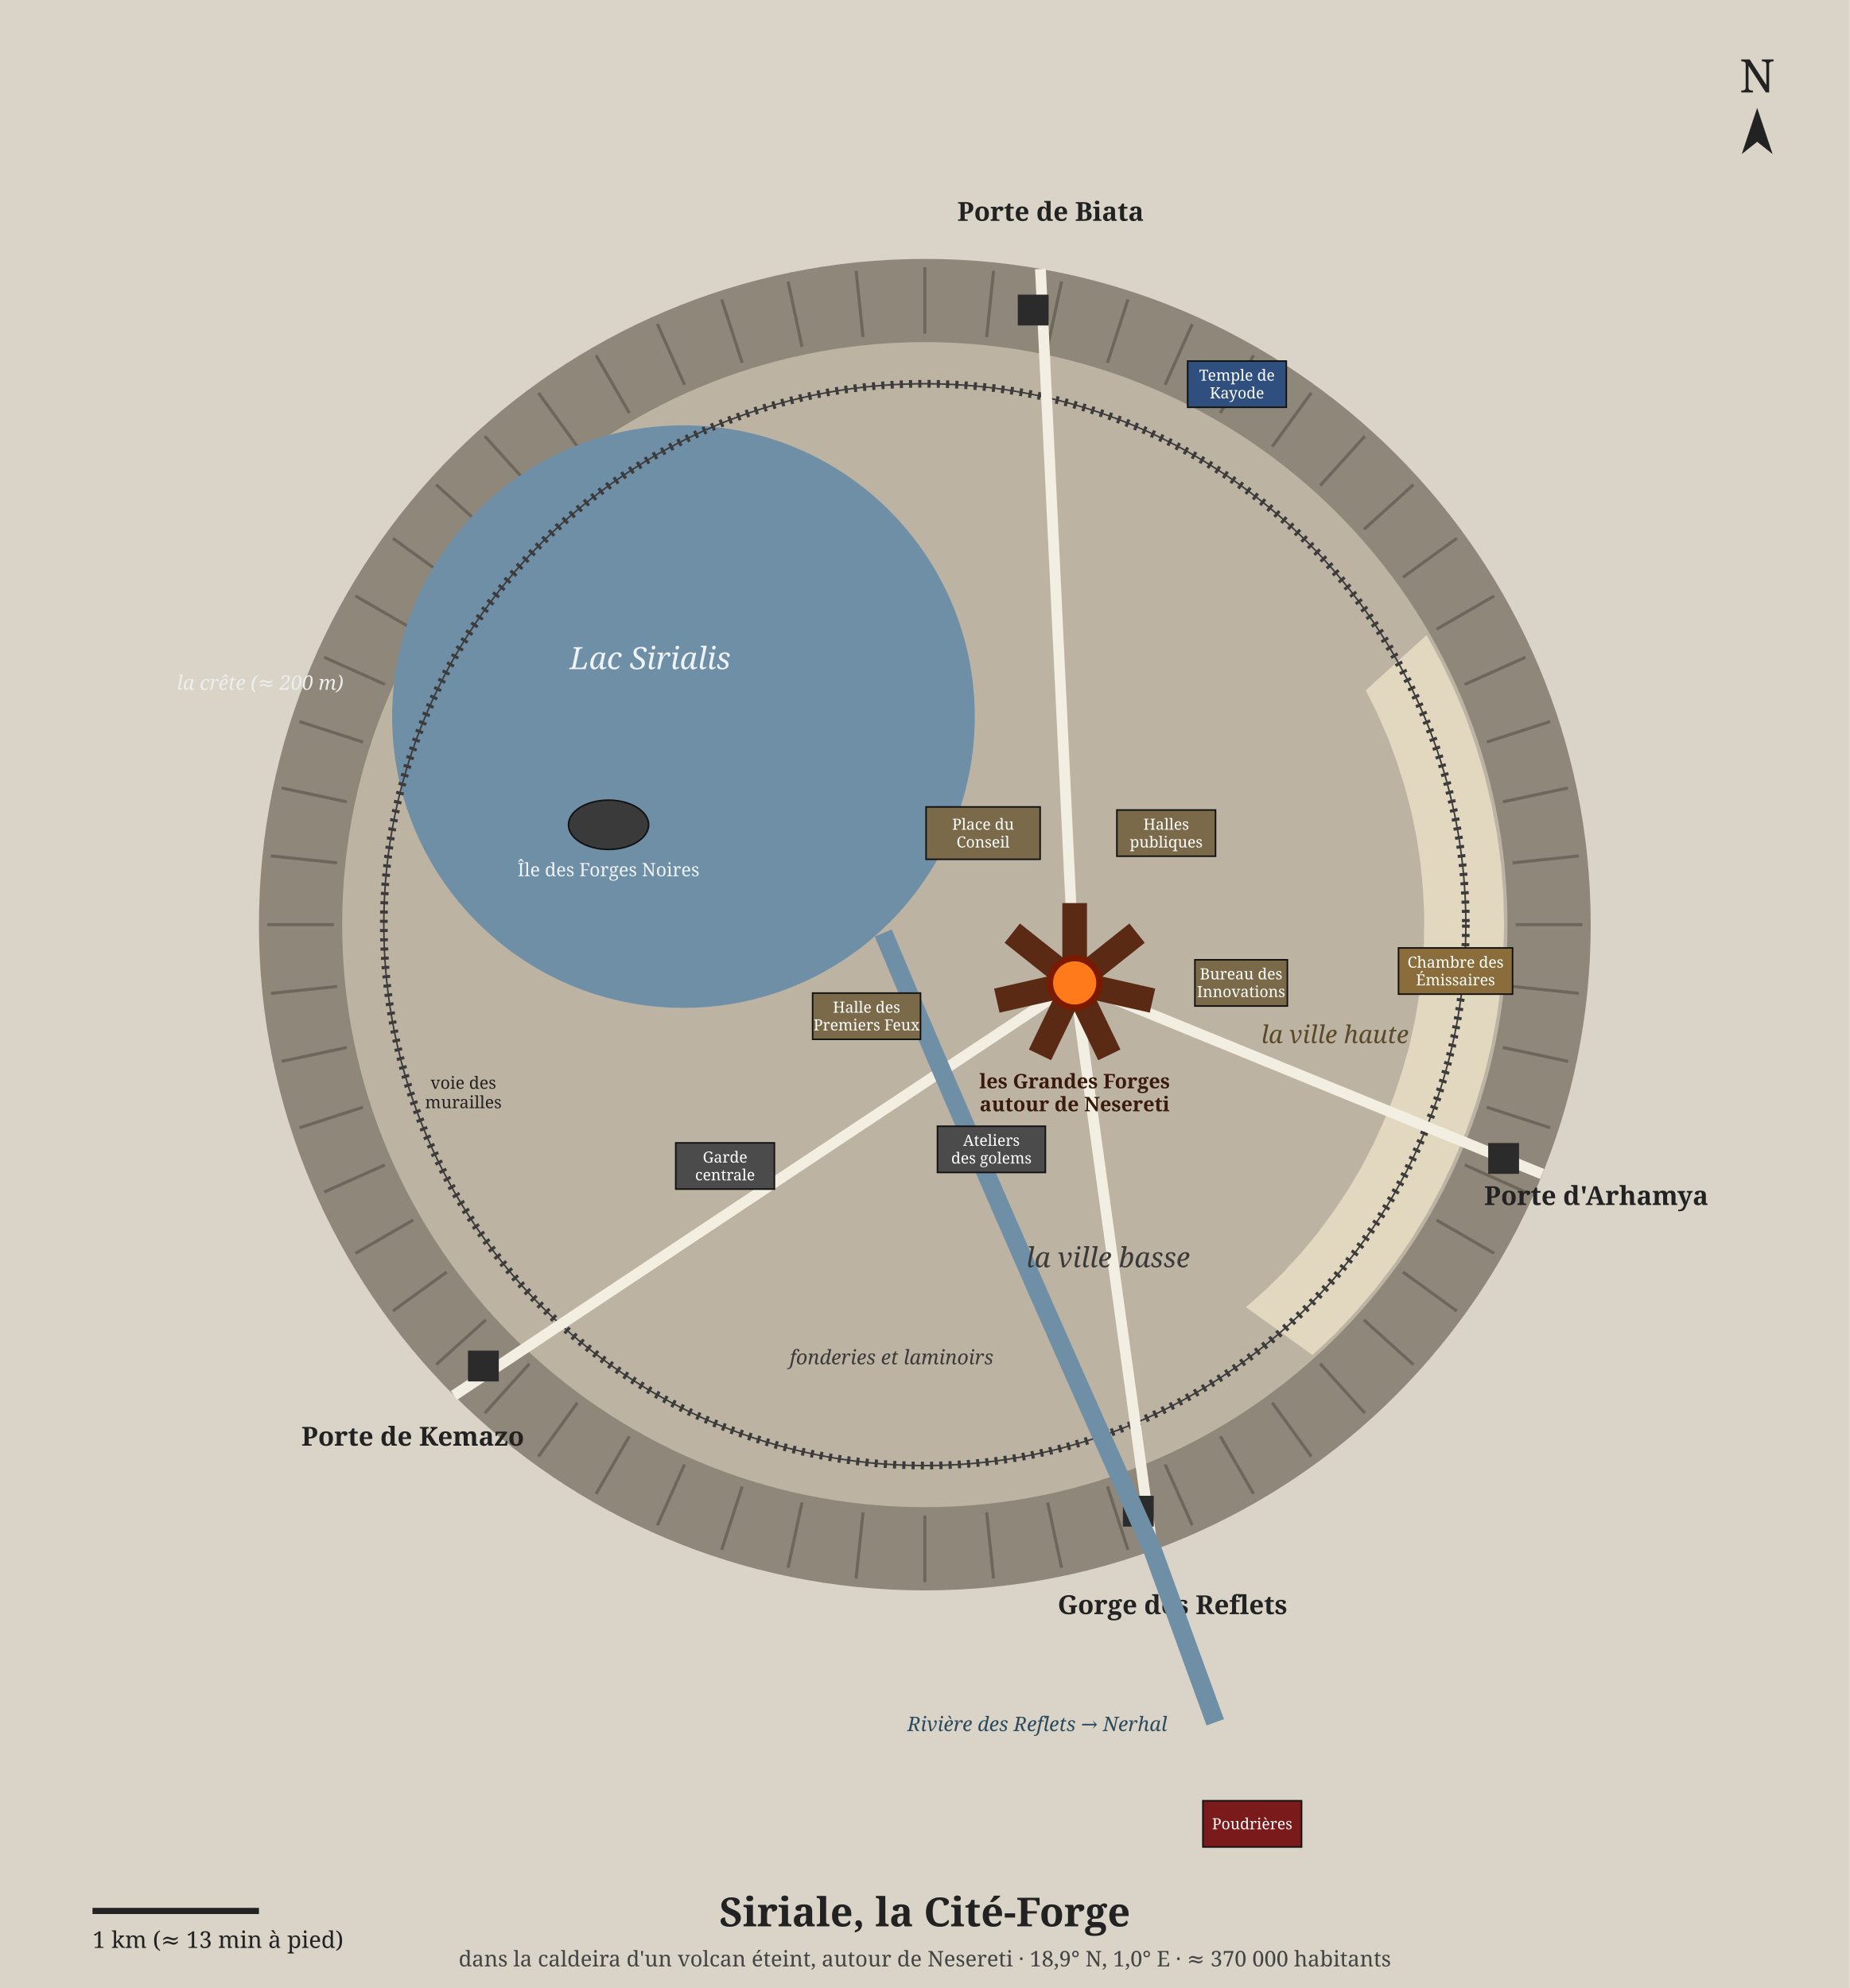
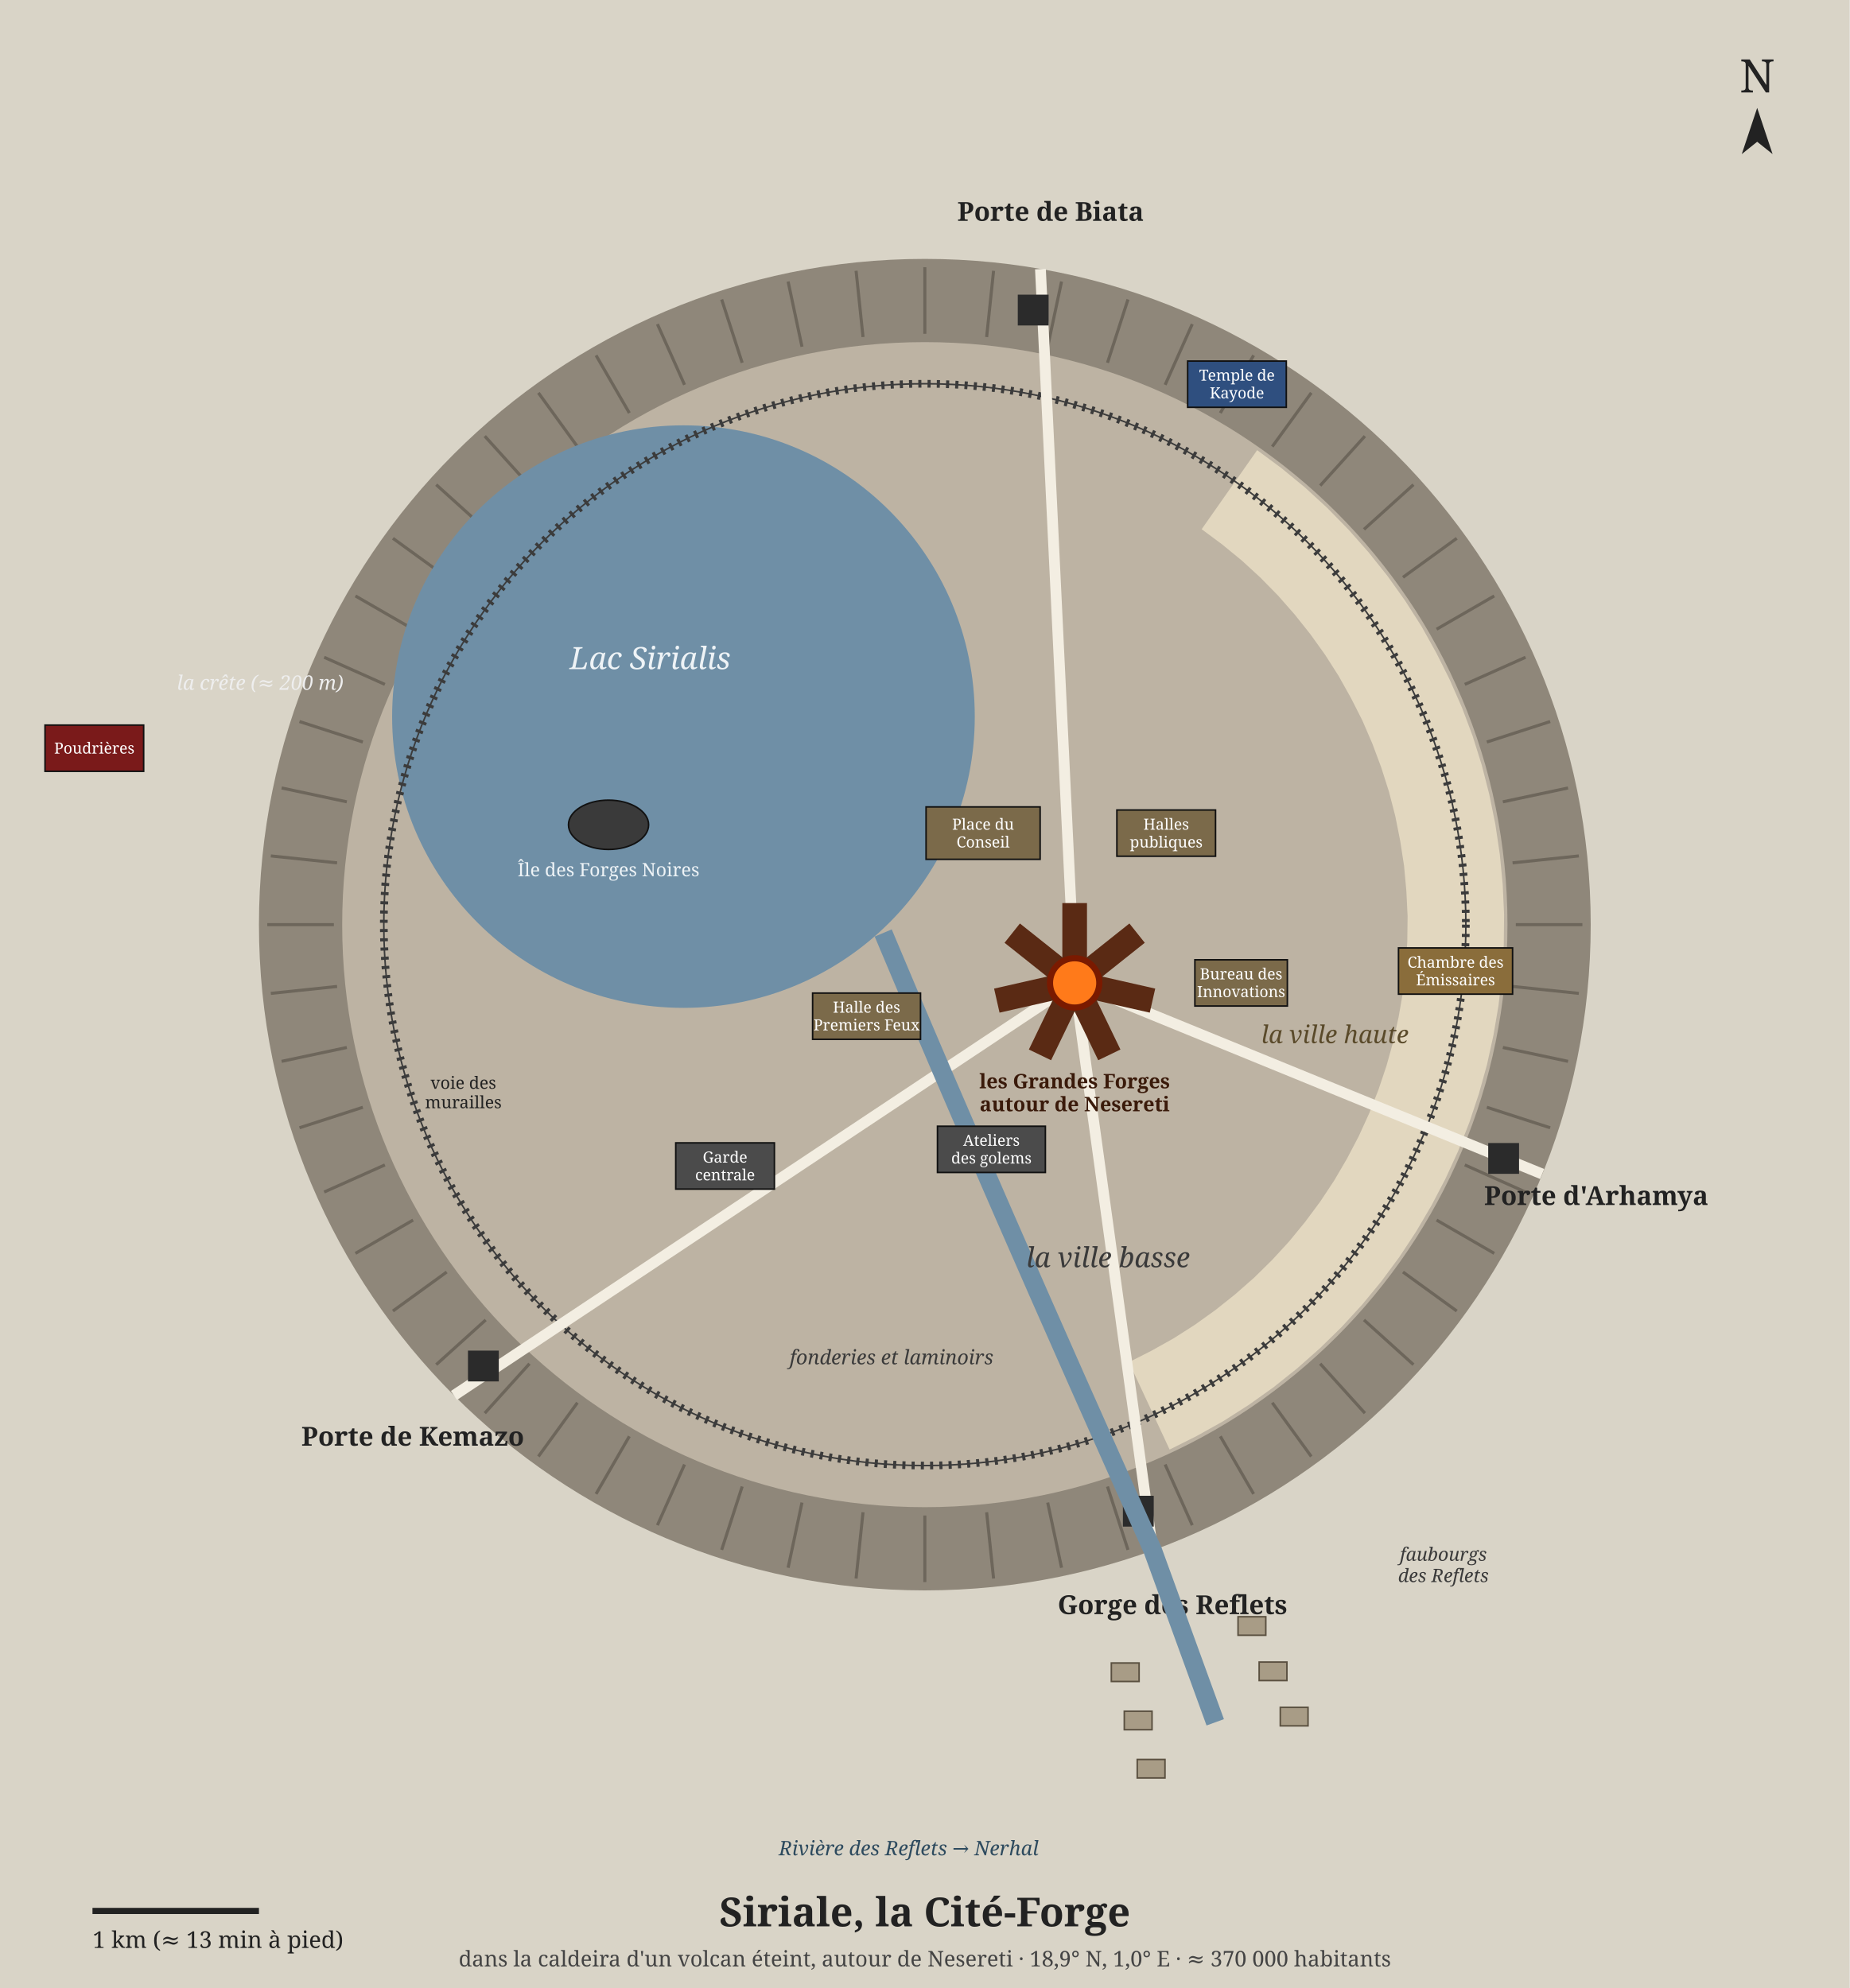
<svg xmlns="http://www.w3.org/2000/svg" viewBox="0 0 1200 1290" font-family="Georgia, serif">
  <rect width="1200" height="1290" fill="#d9d4c7" />
  <circle cx="600.0" cy="600.0" r="432.0" fill="#8f877a" />
  <line x1="600.0" y1="216.6" x2="600.0" y2="173.4" stroke="#6d665b" stroke-width="2" />
  <line x1="640.1" y1="218.7" x2="644.6" y2="175.7" stroke="#6d665b" stroke-width="2" />
  <line x1="679.7" y1="225.0" x2="688.7" y2="182.7" stroke="#6d665b" stroke-width="2" />
  <line x1="718.5" y1="235.4" x2="731.8" y2="194.3" stroke="#6d665b" stroke-width="2" />
  <line x1="755.9" y1="249.7" x2="773.5" y2="210.3" stroke="#6d665b" stroke-width="2" />
  <line x1="791.7" y1="268.0" x2="813.3" y2="230.6" stroke="#6d665b" stroke-width="2" />
  <line x1="825.4" y1="289.8" x2="850.7" y2="254.9" stroke="#6d665b" stroke-width="2" />
  <line x1="856.5" y1="315.1" x2="885.5" y2="283.0" stroke="#6d665b" stroke-width="2" />
  <line x1="884.9" y1="343.5" x2="917.0" y2="314.5" stroke="#6d665b" stroke-width="2" />
  <line x1="910.2" y1="374.6" x2="945.1" y2="349.3" stroke="#6d665b" stroke-width="2" />
  <line x1="932.0" y1="408.3" x2="969.4" y2="386.7" stroke="#6d665b" stroke-width="2" />
  <line x1="950.3" y1="444.1" x2="989.7" y2="426.5" stroke="#6d665b" stroke-width="2" />
  <line x1="964.6" y1="481.5" x2="1005.7" y2="468.2" stroke="#6d665b" stroke-width="2" />
  <line x1="975.0" y1="520.3" x2="1017.3" y2="511.3" stroke="#6d665b" stroke-width="2" />
  <line x1="981.3" y1="559.9" x2="1024.3" y2="555.4" stroke="#6d665b" stroke-width="2" />
  <line x1="983.4" y1="600.0" x2="1026.6" y2="600.0" stroke="#6d665b" stroke-width="2" />
  <line x1="981.3" y1="640.1" x2="1024.3" y2="644.6" stroke="#6d665b" stroke-width="2" />
  <line x1="975.0" y1="679.7" x2="1017.3" y2="688.7" stroke="#6d665b" stroke-width="2" />
  <line x1="964.6" y1="718.5" x2="1005.7" y2="731.8" stroke="#6d665b" stroke-width="2" />
  <line x1="950.3" y1="755.9" x2="989.7" y2="773.5" stroke="#6d665b" stroke-width="2" />
  <line x1="932.0" y1="791.7" x2="969.4" y2="813.3" stroke="#6d665b" stroke-width="2" />
  <line x1="910.2" y1="825.4" x2="945.1" y2="850.7" stroke="#6d665b" stroke-width="2" />
  <line x1="884.9" y1="856.5" x2="917.0" y2="885.5" stroke="#6d665b" stroke-width="2" />
  <line x1="856.5" y1="884.9" x2="885.5" y2="917.0" stroke="#6d665b" stroke-width="2" />
  <line x1="825.4" y1="910.2" x2="850.7" y2="945.1" stroke="#6d665b" stroke-width="2" />
  <line x1="791.7" y1="932.0" x2="813.3" y2="969.4" stroke="#6d665b" stroke-width="2" />
  <line x1="755.9" y1="950.3" x2="773.5" y2="989.7" stroke="#6d665b" stroke-width="2" />
  <line x1="718.5" y1="964.6" x2="731.8" y2="1005.7" stroke="#6d665b" stroke-width="2" />
  <line x1="679.7" y1="975.0" x2="688.7" y2="1017.3" stroke="#6d665b" stroke-width="2" />
  <line x1="640.1" y1="981.3" x2="644.6" y2="1024.3" stroke="#6d665b" stroke-width="2" />
  <line x1="600.0" y1="983.4" x2="600.0" y2="1026.6" stroke="#6d665b" stroke-width="2" />
  <line x1="559.9" y1="981.3" x2="555.4" y2="1024.3" stroke="#6d665b" stroke-width="2" />
  <line x1="520.3" y1="975.0" x2="511.3" y2="1017.3" stroke="#6d665b" stroke-width="2" />
  <line x1="481.5" y1="964.6" x2="468.2" y2="1005.7" stroke="#6d665b" stroke-width="2" />
  <line x1="444.1" y1="950.3" x2="426.5" y2="989.7" stroke="#6d665b" stroke-width="2" />
  <line x1="408.3" y1="932.0" x2="386.7" y2="969.4" stroke="#6d665b" stroke-width="2" />
  <line x1="374.6" y1="910.2" x2="349.3" y2="945.1" stroke="#6d665b" stroke-width="2" />
  <line x1="343.5" y1="884.9" x2="314.5" y2="917.0" stroke="#6d665b" stroke-width="2" />
  <line x1="315.1" y1="856.5" x2="283.0" y2="885.5" stroke="#6d665b" stroke-width="2" />
  <line x1="289.8" y1="825.4" x2="254.9" y2="850.7" stroke="#6d665b" stroke-width="2" />
  <line x1="268.0" y1="791.7" x2="230.6" y2="813.3" stroke="#6d665b" stroke-width="2" />
  <line x1="249.7" y1="755.9" x2="210.3" y2="773.5" stroke="#6d665b" stroke-width="2" />
  <line x1="235.4" y1="718.5" x2="194.3" y2="731.8" stroke="#6d665b" stroke-width="2" />
  <line x1="225.0" y1="679.7" x2="182.7" y2="688.7" stroke="#6d665b" stroke-width="2" />
  <line x1="218.7" y1="640.1" x2="175.7" y2="644.6" stroke="#6d665b" stroke-width="2" />
  <line x1="216.6" y1="600.0" x2="173.4" y2="600.0" stroke="#6d665b" stroke-width="2" />
  <line x1="218.7" y1="559.9" x2="175.7" y2="555.4" stroke="#6d665b" stroke-width="2" />
  <line x1="225.0" y1="520.3" x2="182.7" y2="511.3" stroke="#6d665b" stroke-width="2" />
  <line x1="235.4" y1="481.5" x2="194.3" y2="468.2" stroke="#6d665b" stroke-width="2" />
  <line x1="249.7" y1="444.1" x2="210.3" y2="426.5" stroke="#6d665b" stroke-width="2" />
  <line x1="268.0" y1="408.3" x2="230.6" y2="386.7" stroke="#6d665b" stroke-width="2" />
  <line x1="289.8" y1="374.6" x2="254.9" y2="349.3" stroke="#6d665b" stroke-width="2" />
  <line x1="315.1" y1="343.5" x2="283.0" y2="314.5" stroke="#6d665b" stroke-width="2" />
  <line x1="343.5" y1="315.1" x2="314.5" y2="283.0" stroke="#6d665b" stroke-width="2" />
  <line x1="374.6" y1="289.8" x2="349.3" y2="254.9" stroke="#6d665b" stroke-width="2" />
  <line x1="408.3" y1="268.0" x2="386.7" y2="230.6" stroke="#6d665b" stroke-width="2" />
  <line x1="444.1" y1="249.7" x2="426.5" y2="210.3" stroke="#6d665b" stroke-width="2" />
  <line x1="481.5" y1="235.4" x2="468.2" y2="194.3" stroke="#6d665b" stroke-width="2" />
  <line x1="520.3" y1="225.0" x2="511.3" y2="182.7" stroke="#6d665b" stroke-width="2" />
  <line x1="559.9" y1="218.7" x2="555.4" y2="175.7" stroke="#6d665b" stroke-width="2" />
  <circle cx="600.0" cy="600.0" r="378.0" fill="#bdb3a3" />
-   <polygon points="925.5,412.1 934.9,429.4 943.3,447.1 950.9,465.3 957.4,483.9 963.0,502.7 967.6,521.9 971.2,541.2 973.8,560.7 975.3,580.3 975.8,600.0 975.3,619.7 973.8,639.3 971.2,658.8 967.6,678.1 963.0,697.3 957.4,716.1 950.9,734.7 943.3,752.9 934.9,770.6 925.5,787.9 915.2,804.7 904.1,820.9 892.1,836.5 879.3,851.5 865.8,865.8 851.5,879.3 808.3,848.2 821.0,837.0 833.1,825.1 844.5,812.6 855.3,799.5 865.4,785.8 874.8,771.7 883.4,757.1 891.2,742.0 898.2,726.6 904.5,710.8 909.8,694.7 914.4,678.4 918.0,661.8 920.8,645.1 922.8,628.2 923.8,611.3 924.0,594.3 923.2,577.4 921.6,560.5 919.1,543.7 915.7,527.1 911.4,510.7 906.3,494.5 900.4,478.6 893.6,463.1 886.1,447.9" fill="#e2d7bf" />
+   <polygon points="815.6,292.1 831.4,303.8 846.6,316.3 861.1,329.6 874.9,343.7 887.9,358.4 900.2,373.8 911.6,389.8 922.2,406.4 931.8,423.6 940.6,441.2 948.5,459.2 955.4,477.6 961.3,496.4 966.2,515.5 970.1,534.7 973.0,554.2 974.9,573.8 975.8,593.4 975.6,613.1 974.4,632.8 972.2,652.3 968.9,671.7 964.7,690.9 959.4,709.9 953.2,728.5 946.0,746.9 937.8,764.8 928.7,782.2 918.7,799.2 907.9,815.6 896.2,831.4 883.7,846.6 870.4,861.1 856.3,874.9 841.6,887.9 826.2,900.2 810.2,911.6 793.6,922.2 776.4,931.8 758.8,940.6 732.4,883.9 747.0,876.5 761.3,868.5 775.1,859.7 788.5,850.1 801.3,839.9 813.6,829.1 825.3,817.6 836.4,805.5 846.8,792.8 856.6,779.6 865.6,766.0 873.9,751.8 881.5,737.3 888.3,722.4 894.3,707.1 899.5,691.6 903.9,675.8 907.4,659.8 910.2,643.6 912.0,627.3 913.0,610.9 913.2,594.5 912.4,578.2 910.9,561.8 908.4,545.6 905.2,529.5 901.1,513.7 896.1,498.0 890.4,482.7 883.9,467.6 876.5,453.0 868.5,438.7 859.7,424.9 850.1,411.5 839.9,398.7 829.1,386.4 817.6,374.7 805.5,363.6 792.8,353.2 779.6,343.4" fill="#e2d7bf" />
  <circle cx="443.4" cy="465.0" r="189.0" fill="#6f8fa6" />
  <text x="421.8" y="434.2" font-size="20" text-anchor="middle" fill="#eef3f6" font-style="italic">Lac Sirialis</text>
  <ellipse cx="394.8" cy="535.2" rx="26" ry="16" fill="#3a3a3a" stroke="#111" />
  <text x="394.8" y="568.6" font-size="12" text-anchor="middle" fill="#eef3f6">Île des Forges Noires</text>
  <circle cx="600.0" cy="600.0" r="351.0" fill="none" stroke="#3b3b3b" stroke-width="5" stroke-dasharray="2 4" />
  <circle cx="600.0" cy="600.0" r="351.0" fill="none" stroke="#3b3b3b" stroke-width="1" />
  <polyline points="940.3,540.0 943.7,563.9 945.4,587.9 945.4,612.1 943.7,636.1 940.3,660.0 935.3,683.6 928.7,706.8 920.4,729.5 910.6,751.5 899.3,772.8 886.5,793.3 872.3,812.8 856.8,831.3 840.1,848.6 822.1,864.7 803.1,879.6 783.1,893.1 762.2,905.1 740.6,915.7 718.2,924.8 695.3,932.2 671.9,938.0 648.1,942.2 624.1,944.8 600.0,945.6 575.9,944.8 551.9,942.2 528.1,938.0 504.7,932.2 481.8,924.8 459.4,915.7 437.8,905.1 416.9,893.1 396.9,879.6 377.9,864.7 359.9,848.6 343.2,831.3 327.7,812.8 313.5,793.3 300.7,772.8 289.4,751.5 279.6,729.5 271.3,706.8 264.7,683.6 259.7,660.0 256.3,636.1 254.6,612.1 254.6,587.9 256.3,563.9 259.7,540.0 264.7,516.4 271.3,493.2 279.6,470.5 289.4,448.5 300.7,427.2 313.5,406.7 327.7,387.2 343.2,368.7 359.9,351.4 377.9,335.3 396.9,320.4 416.9,306.9 437.8,294.9 459.4,284.3 481.8,275.2 504.7,267.8 528.1,262.0" fill="none" />
  <line x1="697.2" y1="637.8" x2="675.0" y2="174.6" stroke="#f3eee2" stroke-width="7" />
  <rect x="660.3" y="191.2" width="20" height="20" fill="#2b2b2b" />
  <text x="681.6" y="143.3" font-size="17" text-anchor="middle" fill="#222" font-weight="bold">Porte de Biata</text>
  <line x1="697.2" y1="637.8" x2="1000.5" y2="761.8" stroke="#f3eee2" stroke-width="7" />
  <rect x="965.5" y="741.7" width="20" height="20" fill="#2b2b2b" />
  <text x="1035.6" y="781.9" font-size="17" text-anchor="middle" fill="#222" font-weight="bold">Porte d'Arhamya</text>
  <line x1="697.2" y1="637.8" x2="747.8" y2="1005.9" stroke="#f3eee2" stroke-width="7" />
  <rect x="728.5" y="970.6" width="20" height="20" fill="#2b2b2b" />
  <text x="760.7" y="1047.4" font-size="17" text-anchor="middle" fill="#222" font-weight="bold">Gorge des Reflets</text>
  <line x1="697.2" y1="637.8" x2="294.5" y2="905.5" stroke="#f3eee2" stroke-width="7" />
  <rect x="303.6" y="876.4" width="20" height="20" fill="#2b2b2b" />
  <text x="267.8" y="938.1" font-size="17" text-anchor="middle" fill="#222" font-weight="bold">Porte de Kemazo</text>
  <path d="M 573.0 605.4 Q 643.2 772.8 747.8 1005.9 L 788.4 1117.6" fill="none" stroke="#6f8fa6" stroke-width="12" />
-   <text x="672.9" y="1123.3" font-size="13" text-anchor="middle" fill="#2d4a5e" font-style="italic">Rivière des Reflets → Nerhal</text>
+   <rect x="803.2" y="1049.1" width="18" height="12" fill="#a89c86" stroke="#5a5040" />
+   <rect x="816.9" y="1078.5" width="18" height="12" fill="#a89c86" stroke="#5a5040" />
+   <rect x="830.6" y="1107.9" width="18" height="12" fill="#a89c86" stroke="#5a5040" />
+   <rect x="721.0" y="1079.1" width="18" height="12" fill="#a89c86" stroke="#5a5040" />
+   <rect x="729.4" y="1110.4" width="18" height="12" fill="#a89c86" stroke="#5a5040" />
+   <rect x="737.8" y="1141.7" width="18" height="12" fill="#a89c86" stroke="#5a5040" />
+   <text x="936.4" y="1012.8" font-size="12" text-anchor="middle" fill="#3a3a3a" font-style="italic">faubourgs</text>
+   <text x="936.4" y="1026.6" font-size="12" text-anchor="middle" fill="#3a3a3a" font-style="italic">des Reflets</text>
+   <text x="589.5" y="1203.9" font-size="13" text-anchor="middle" fill="#2d4a5e" font-style="italic">Rivière des Reflets → Nerhal</text>
  <line x1="697.2" y1="624.8" x2="697.2" y2="586.0" stroke="#5a2a14" stroke-width="16" />
  <line x1="707.3" y1="629.7" x2="737.7" y2="605.5" stroke="#5a2a14" stroke-width="16" />
  <line x1="709.8" y1="640.7" x2="747.7" y2="649.3" stroke="#5a2a14" stroke-width="16" />
  <line x1="702.8" y1="649.5" x2="719.7" y2="684.5" stroke="#5a2a14" stroke-width="16" />
  <line x1="691.6" y1="649.5" x2="674.7" y2="684.5" stroke="#5a2a14" stroke-width="16" />
  <line x1="684.6" y1="640.7" x2="646.7" y2="649.3" stroke="#5a2a14" stroke-width="16" />
  <line x1="687.1" y1="629.7" x2="656.7" y2="605.5" stroke="#5a2a14" stroke-width="16" />
  <circle cx="697.2" cy="637.8" r="16" fill="#ff7a1a" stroke="#7a1a00" stroke-width="4" />
  <text x="697.2" y="706.2" font-size="13" text-anchor="middle" fill="#3a1a0a" font-weight="bold">les Grandes Forges</text>
  <text x="697.2" y="721.1" font-size="13" text-anchor="middle" fill="#3a1a0a" font-weight="bold">autour de Nesereti</text>
  <rect x="600.8" y="523.6" width="74" height="34" fill="#7b6a4a" stroke="#111" />
  <text x="637.8" y="538.4" font-size="10" text-anchor="middle" fill="#fff">Place du</text>
  <text x="637.8" y="549.9" font-size="10" text-anchor="middle" fill="#fff">Conseil</text>
  <rect x="724.6" y="525.6" width="64" height="30" fill="#7b6a4a" stroke="#111" />
  <text x="756.6" y="538.4" font-size="10" text-anchor="middle" fill="#fff">Halles</text>
  <text x="756.6" y="549.9" font-size="10" text-anchor="middle" fill="#fff">publiques</text>
  <rect x="527.2" y="644.4" width="70" height="30" fill="#7b6a4a" stroke="#111" />
  <text x="562.2" y="657.1" font-size="10" text-anchor="middle" fill="#fff">Halle des</text>
  <text x="562.2" y="668.6" font-size="10" text-anchor="middle" fill="#fff">Premiers Feux</text>
  <rect x="775.2" y="622.8" width="60" height="30" fill="#7b6a4a" stroke="#111" />
  <text x="805.2" y="635.5" font-size="10" text-anchor="middle" fill="#fff">Bureau des</text>
  <text x="805.2" y="647.0" font-size="10" text-anchor="middle" fill="#fff">Innovations</text>
  <rect x="608.2" y="730.8" width="70" height="30" fill="#4b4b4b" stroke="#111" />
  <text x="643.2" y="743.5" font-size="10" text-anchor="middle" fill="#fff">Ateliers</text>
  <text x="643.2" y="755.0" font-size="10" text-anchor="middle" fill="#fff">des golems</text>
  <rect x="438.4" y="741.6" width="64" height="30" fill="#4b4b4b" stroke="#111" />
  <text x="470.4" y="754.4" font-size="10" text-anchor="middle" fill="#fff">Garde</text>
  <text x="470.4" y="765.9" font-size="10" text-anchor="middle" fill="#fff">centrale</text>
  <rect x="770.5" y="234.3" width="64" height="30" fill="#2f4f7f" stroke="#111" />
  <text x="802.5" y="247.0" font-size="10" text-anchor="middle" fill="#fff">Temple de</text>
  <text x="802.5" y="258.5" font-size="10" text-anchor="middle" fill="#fff">Kayode</text>
  <rect x="907.3" y="615.1" width="74" height="30" fill="#8a6d3b" stroke="#111" />
  <text x="944.3" y="627.9" font-size="10" text-anchor="middle" fill="#fff">Chambre des</text>
  <text x="944.3" y="639.4" font-size="10" text-anchor="middle" fill="#fff">Émissaires</text>
-   <rect x="780.4" y="1168.5" width="64" height="30" fill="#7a1a1a" stroke="#111" />
-   <text x="812.4" y="1187.0" font-size="10" text-anchor="middle" fill="#fff">Poudrières</text>
+   <rect x="29.2" y="470.5" width="64" height="30" fill="#7a1a1a" stroke="#111" />
+   <text x="61.2" y="489.0" font-size="10" text-anchor="middle" fill="#fff">Poudrières</text>
  <text x="718.8" y="822.3" font-size="18" text-anchor="middle" fill="#3a3a3a" font-style="italic">la ville basse</text>
  <text x="578.4" y="885.3" font-size="13" text-anchor="middle" fill="#3a3a3a" font-style="italic">fonderies et laminoirs</text>
  <text x="866.0" y="676.9" font-size="16" text-anchor="middle" fill="#5a4a2a" font-style="italic">la ville haute</text>
  <text x="168.7" y="447.6" font-size="13" text-anchor="middle" fill="#eee" font-style="italic">la crête (≈ 200 m)</text>
  <text x="300.6" y="706.5" font-size="11" text-anchor="middle" fill="#222">voie des</text>
  <text x="300.6" y="719.1" font-size="11" text-anchor="middle" fill="#222">murailles</text>
  <line x1="60" y1="1240" x2="168" y2="1240" stroke="#222" stroke-width="4" />
  <text x="60" y="1264" font-size="15" fill="#222">1 km (≈ 13 min à pied)</text>
  <text x="1140" y="60" font-size="30" text-anchor="middle" fill="#222">N</text>
  <polygon points="1140,70 1130,100 1140,92 1150,100" fill="#222" />
  <text x="600.0" y="1250" font-size="26" text-anchor="middle" fill="#222" font-weight="bold">Siriale, la Cité-Forge</text>
  <text x="600.0" y="1276" font-size="14" text-anchor="middle" fill="#444">dans la caldeira d'un volcan éteint, autour de Nesereti · 18,9° N, 1,0° E · ≈ 370 000 habitants</text>
</svg>
